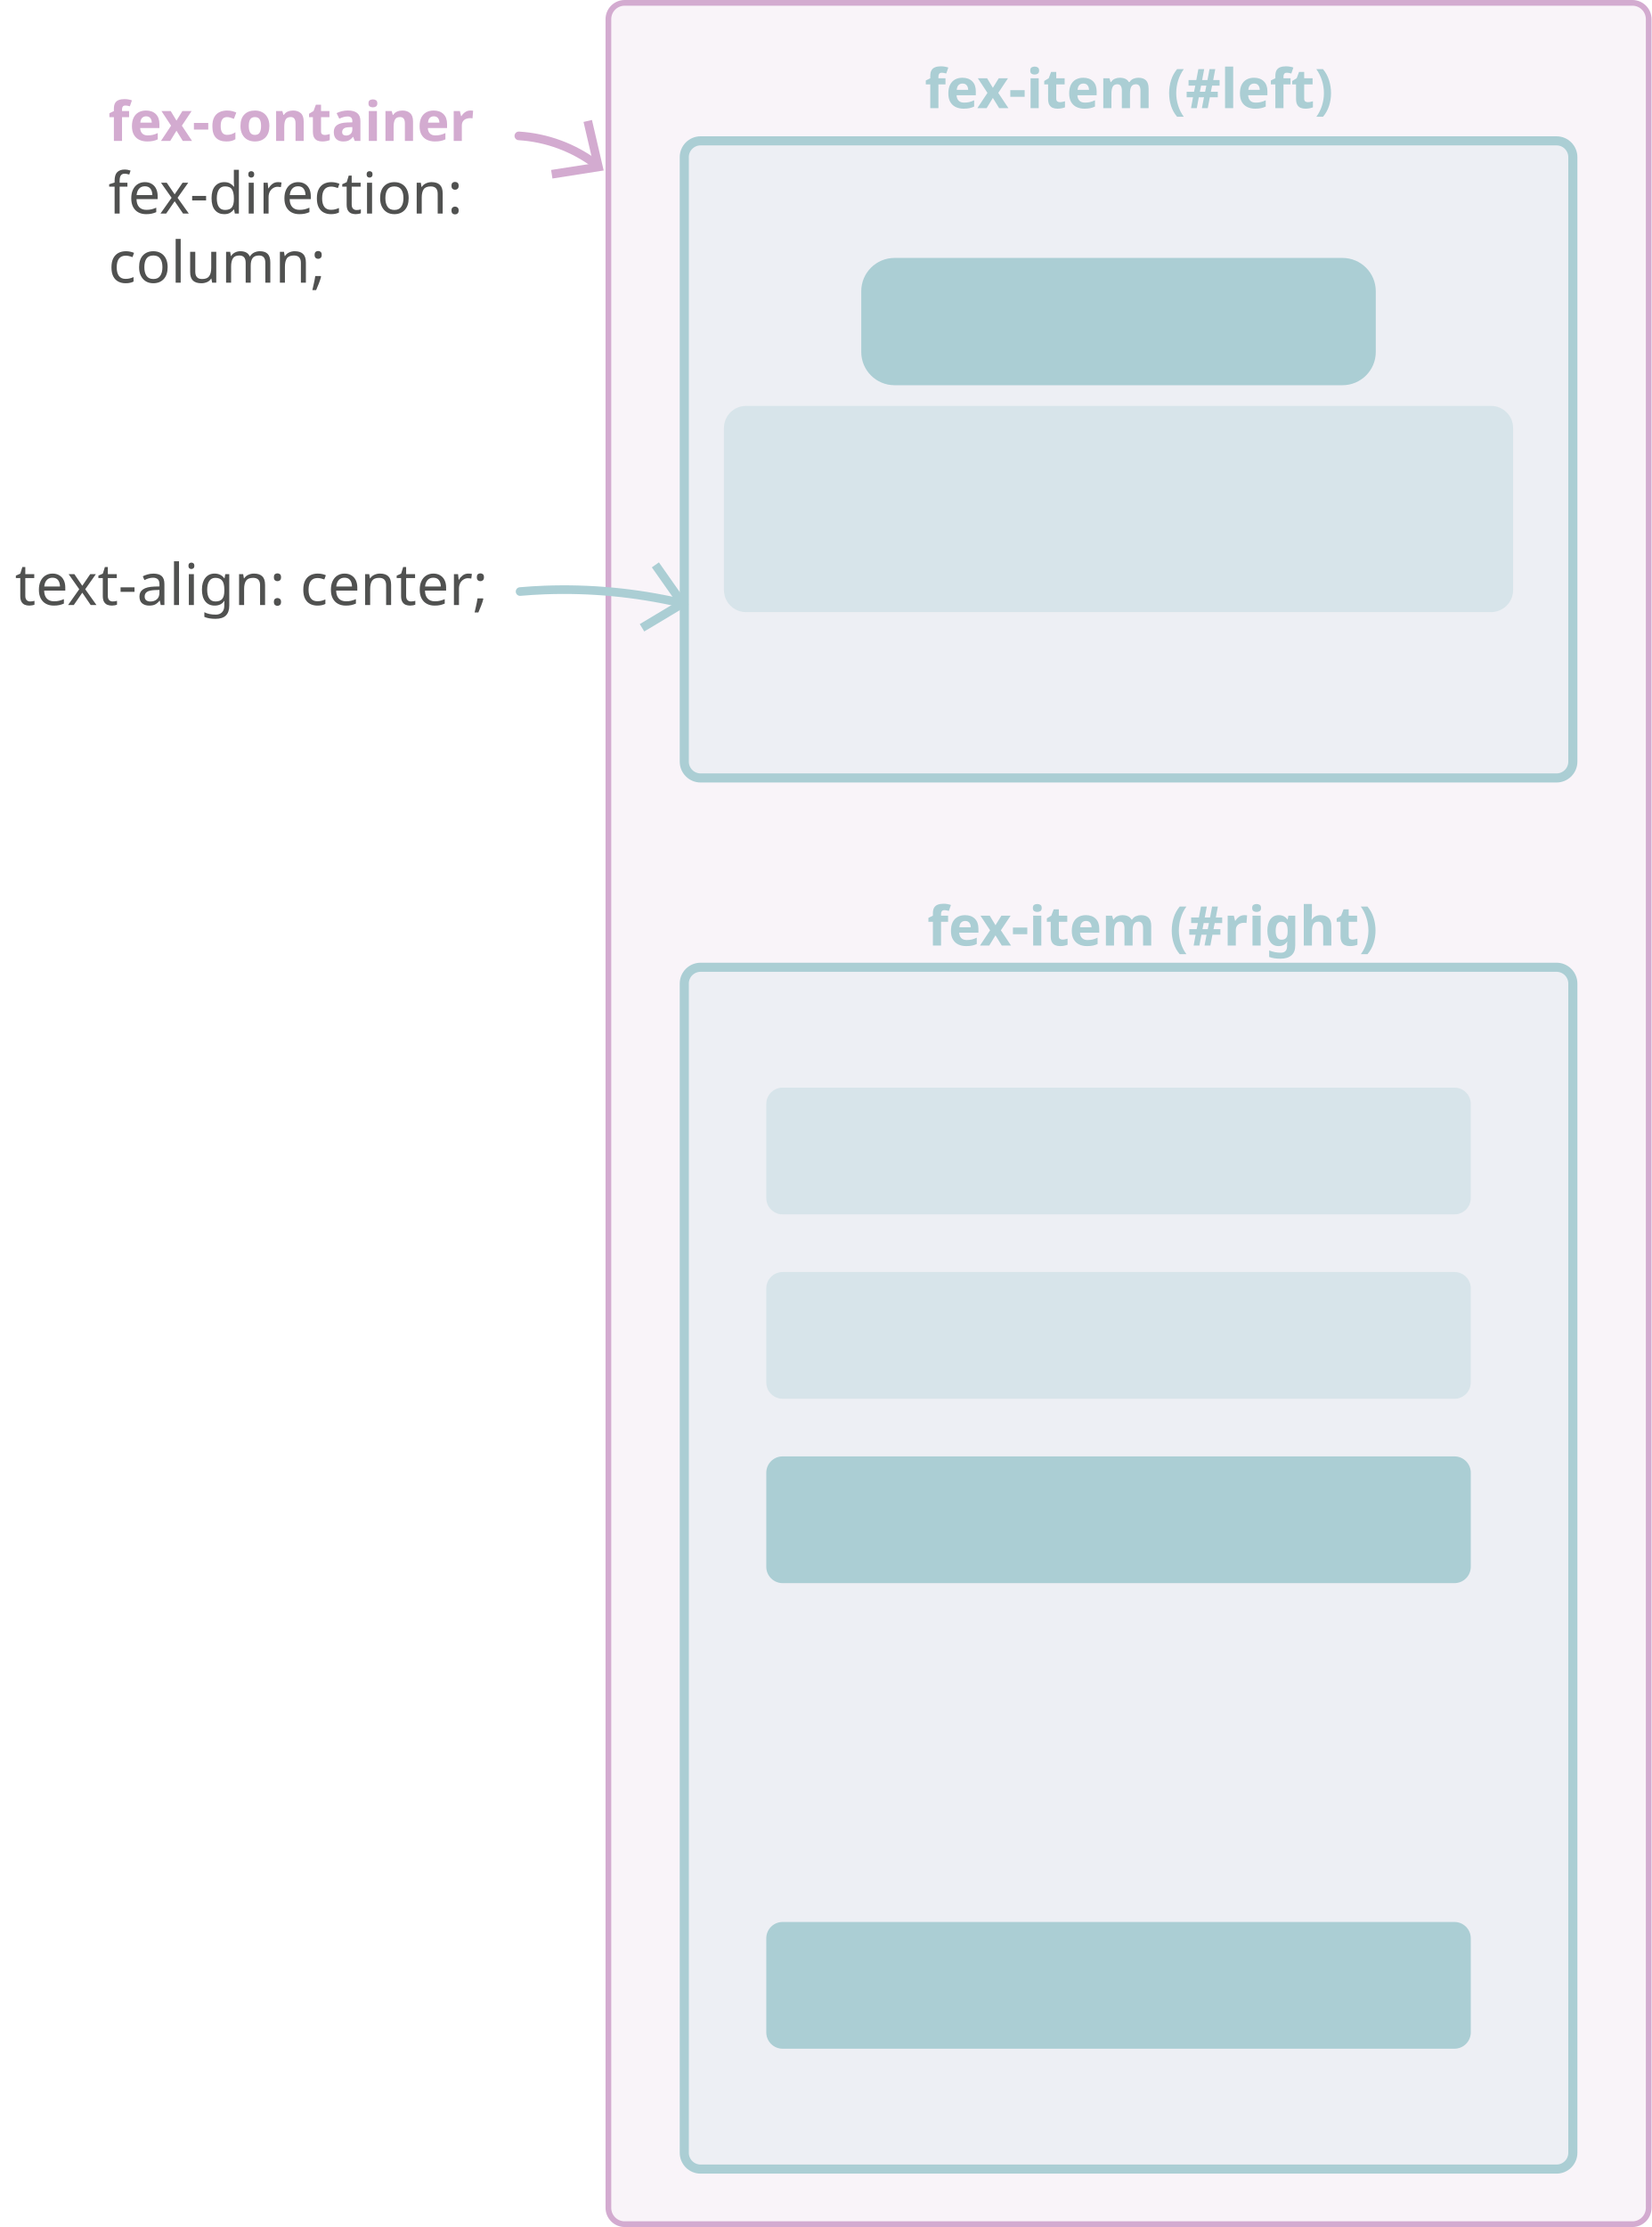
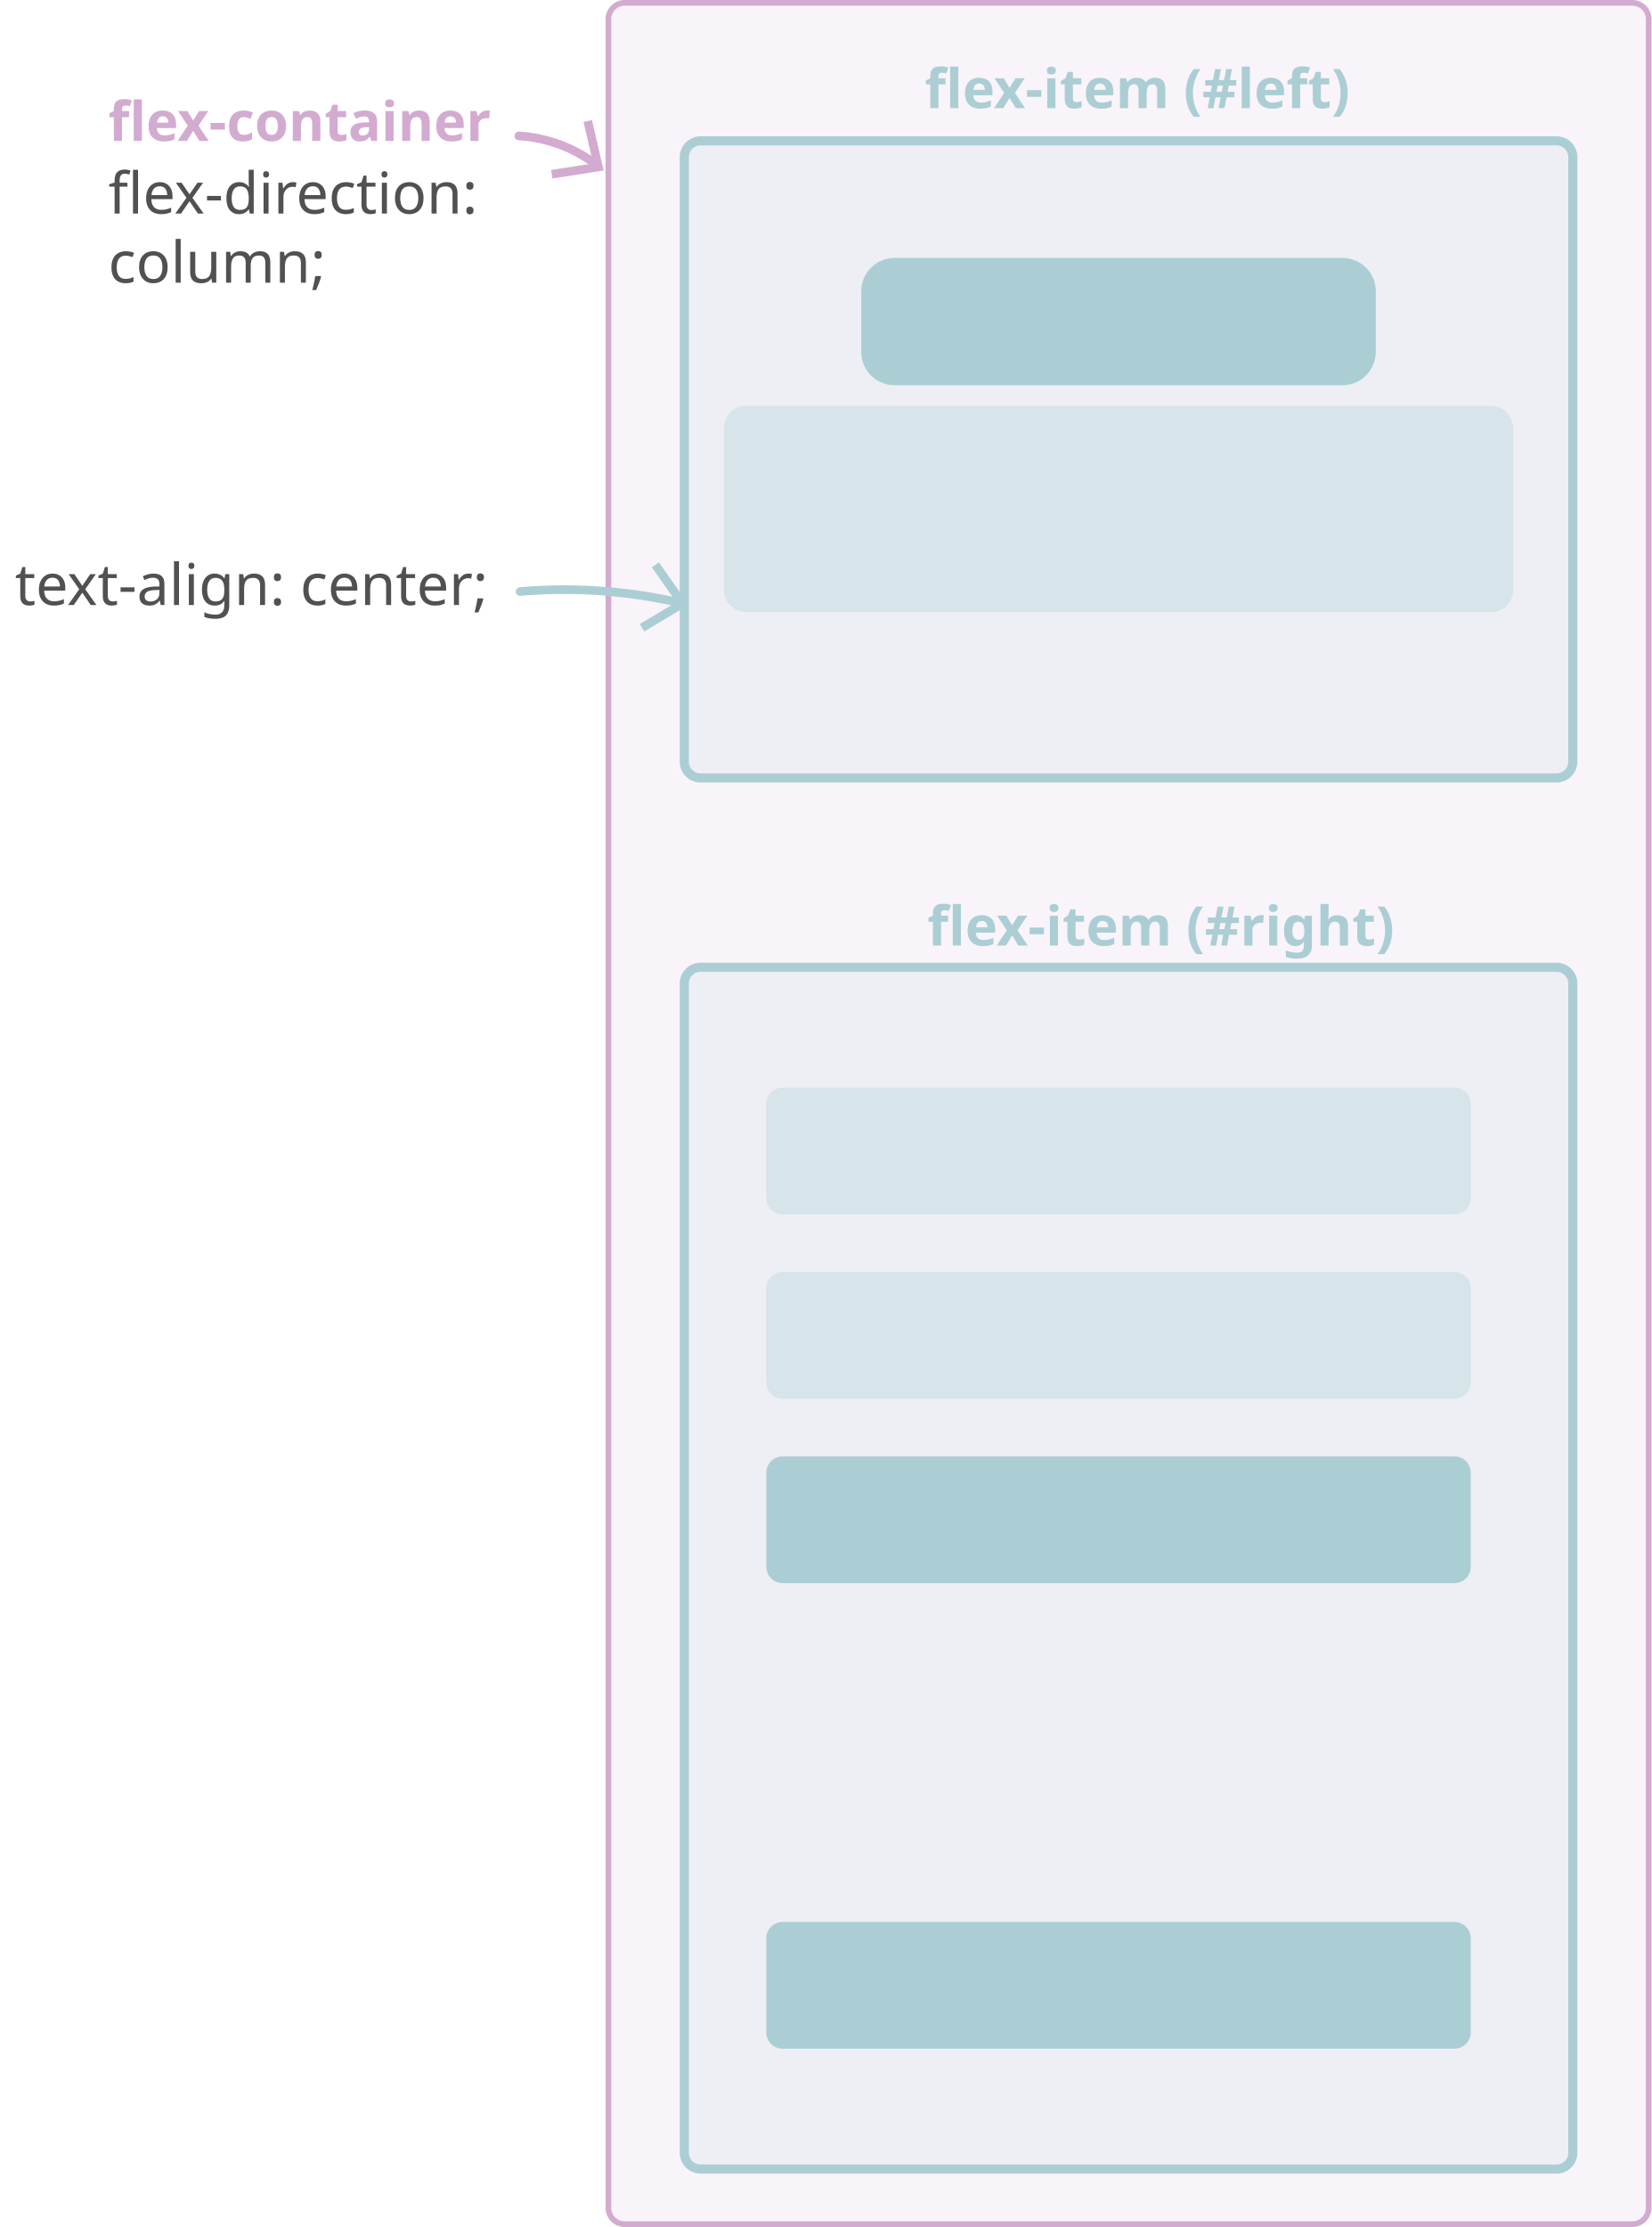
<svg xmlns="http://www.w3.org/2000/svg" viewBox="0 0 573.92 773.69">
  <defs>
    <style>.cls-1,.cls-7,.cls-9{fill:#d3abd0;}.cls-1{opacity:0.13;}.cls-11,.cls-12,.cls-2,.cls-3{fill:#abced4;}.cls-2{opacity:0.15;}.cls-3,.cls-7{font-size:19px;font-family:Co-ext-Bold, Co Text ;font-weight:700;}.cls-10,.cls-4,.cls-5,.cls-8{fill:none;stroke-miterlimit:10;}.cls-10,.cls-4{stroke:#abced4;}.cls-4{stroke-width:3.16px;}.cls-5,.cls-8{stroke:#d3abd0;}.cls-5{stroke-width:1.98px;}.cls-6{font-size:20px;fill:#505150;font-family:Co-Text-Light, Co Text ;font-weight:300;}.cls-10,.cls-8{stroke-linecap:round;stroke-width:3px;}.cls-12{opacity:0.33;}</style>
  </defs>
  <g id="Layer_2" data-name="Layer 2">
    <g id="Layer_1-2" data-name="Layer 1">
      <rect class="cls-1" x="211.42" y="0.99" width="361.51" height="771.72" rx="5.67" />
      <rect class="cls-2" x="237.79" y="48.93" width="308.78" height="221.34" rx="5.67" />
      <rect class="cls-2" x="237.79" y="336.04" width="308.78" height="417.53" rx="5.67" />
      <text class="cls-3" transform="translate(316.4 37.57)">
-         <tspan xml:space="preserve"> fex-item (#left)</tspan>
+         <tspan xml:space="preserve"> flex-item (#left)</tspan>
      </text>
      <rect class="cls-4" x="237.79" y="48.93" width="308.78" height="221.34" rx="5.67" />
      <rect class="cls-5" x="211.42" y="0.99" width="361.51" height="771.72" rx="5.67" />
-       <text class="cls-6" transform="translate(37.64 74.2)">fex-direction:<tspan x="0" y="24">column;</tspan>
+       <text class="cls-6" transform="translate(37.64 74.2)">flex-direction:<tspan x="0" y="24">column;</tspan>
      </text>
-       <text class="cls-7" transform="translate(37.64 48.96)">fex-container</text>
+       <text class="cls-7" transform="translate(37.64 48.96)">flex-container</text>
      <path class="cls-8" d="M207.23,57.21a49.74,49.74,0,0,0-26.93-10" />
      <polygon class="cls-9" points="205.71 41.68 202.78 42.36 206.13 56.77 191.51 59.05 191.98 62.02 209.78 59.23 205.71 41.68" />
      <text class="cls-6" transform="translate(0 210.19)">
        <tspan xml:space="preserve"> text-align: center;</tspan>
      </text>
      <text />
      <path class="cls-10" d="M236.17,209.38a180.21,180.21,0,0,0-46.8-4.41q-4.43.17-8.64.54" />
      <polygon class="cls-11" points="228.98 195.38 226.52 197.11 235.03 209.21 222.33 216.81 223.88 219.38 239.34 210.13 228.98 195.38" />
      <rect class="cls-12" x="251.58" y="141.02" width="274.23" height="71.63" rx="7.65" />
      <rect class="cls-11" x="299.29" y="89.61" width="178.8" height="44.22" rx="11.56" />
      <rect class="cls-12" x="266.29" y="377.86" width="244.81" height="44.03" rx="5.67" />
      <rect class="cls-12" x="266.29" y="441.92" width="244.81" height="44.03" rx="5.67" />
      <rect class="cls-11" x="266.29" y="505.97" width="244.81" height="44.03" rx="5.67" />
      <rect class="cls-11" x="266.29" y="667.72" width="244.81" height="44.03" rx="5.67" />
      <rect class="cls-4" x="237.79" y="336.04" width="308.78" height="417.53" rx="5.67" />
-       <text class="cls-3" transform="translate(322.25 328.5)">fex-item (#right)</text>
+       <text class="cls-3" transform="translate(322.25 328.5)">flex-item (#right)</text>
    </g>
  </g>
</svg>
